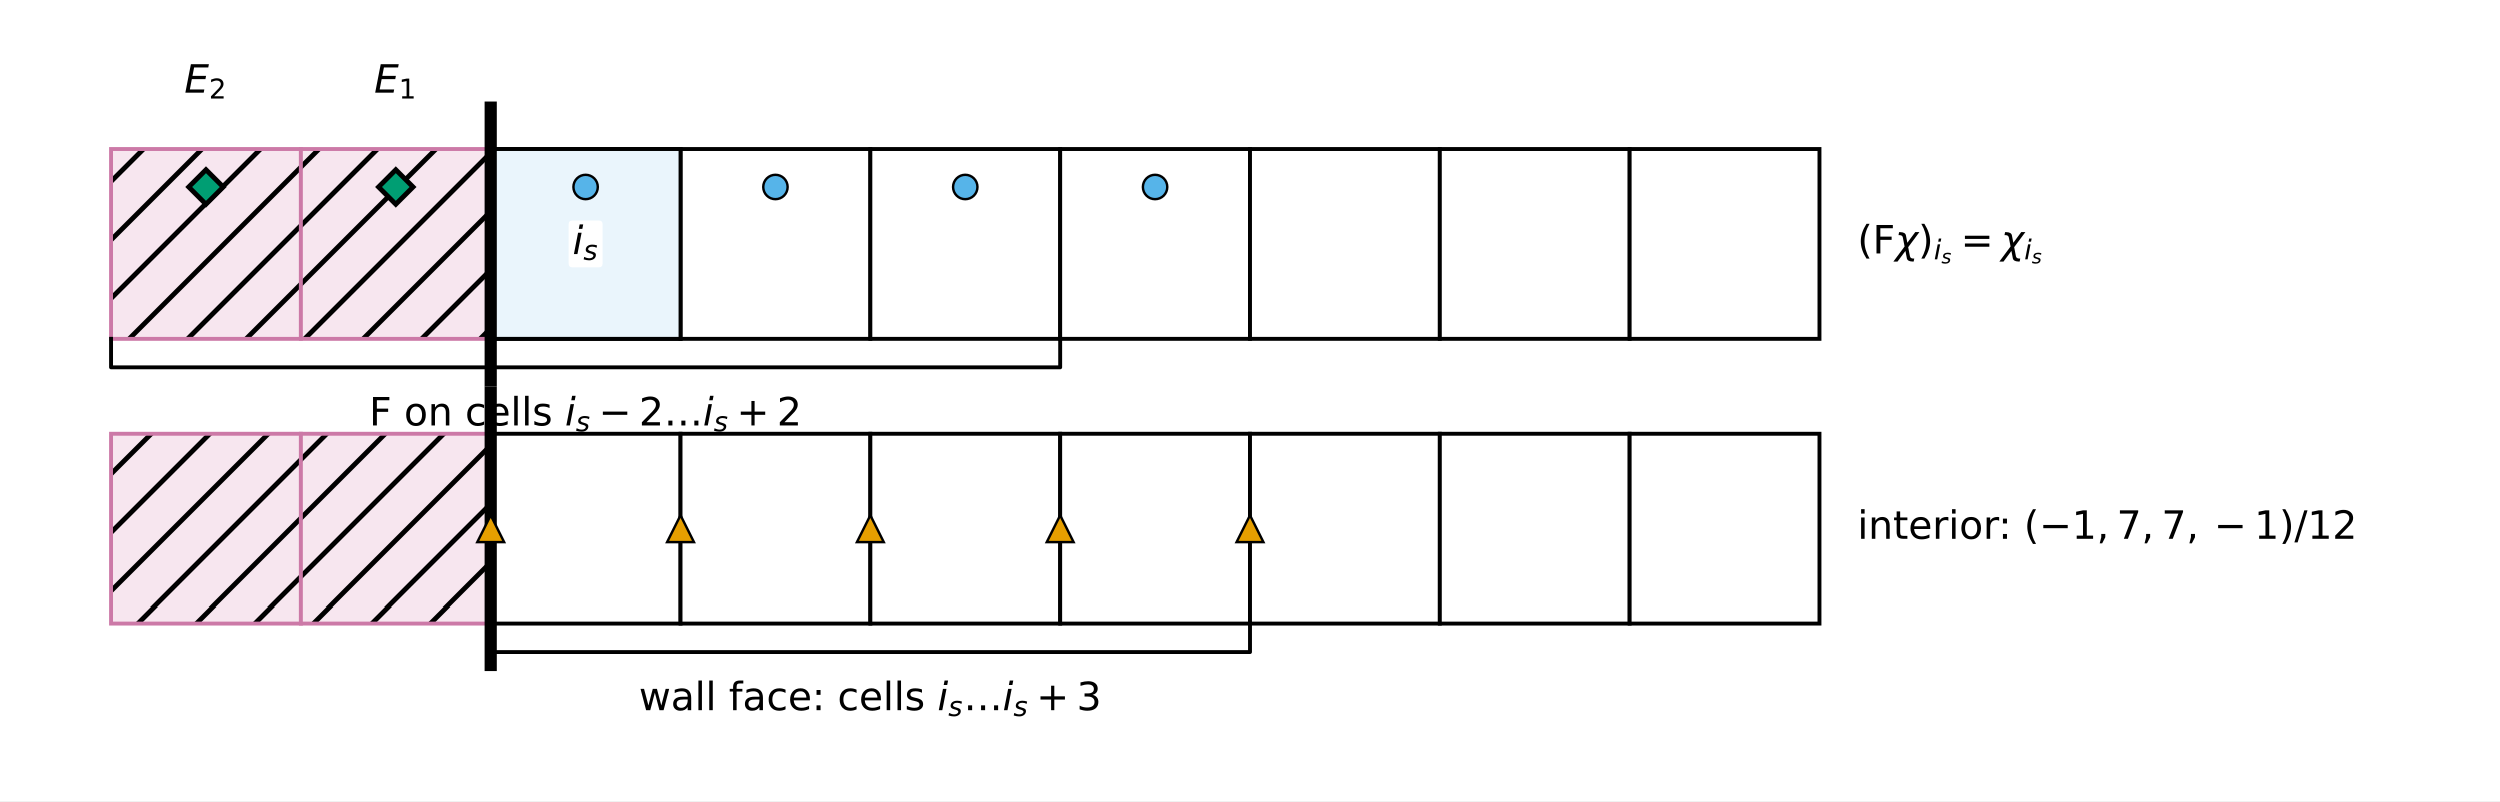
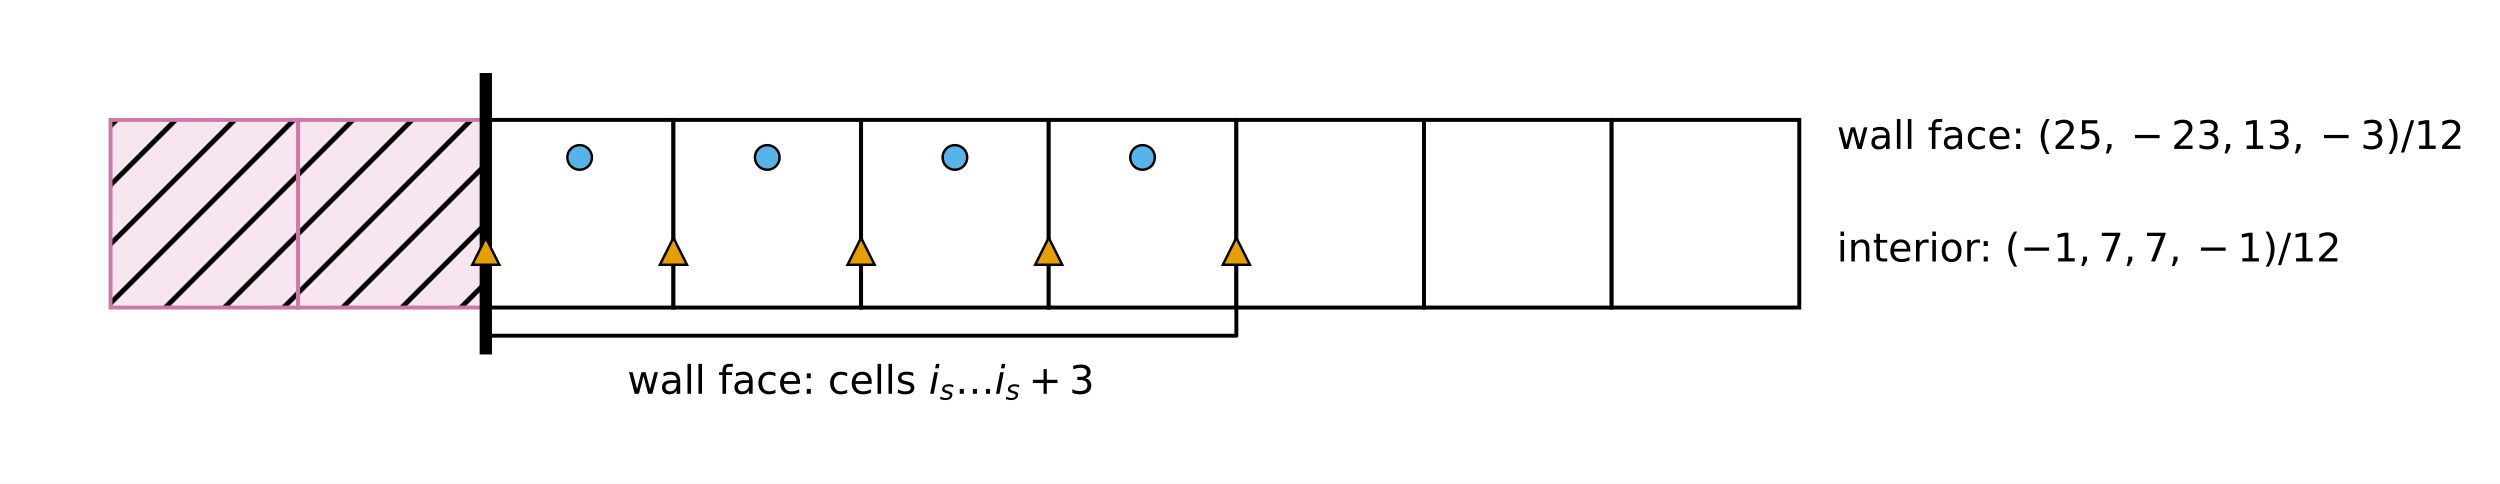
- <svg xmlns="http://www.w3.org/2000/svg" xmlns:xlink="http://www.w3.org/1999/xlink" width="512.4pt" height="164.189pt" viewBox="0 0 512.4 164.189" version="1.1">
+ <svg xmlns="http://www.w3.org/2000/svg" xmlns:xlink="http://www.w3.org/1999/xlink" width="507.549pt" height="98.208pt" viewBox="0 0 507.549 98.208" version="1.1">
  <defs>
    <style type="text/css">*{stroke-linejoin: round; stroke-linecap: butt}</style>
  </defs>
  <g id="figure_1">
    <g id="patch_1">
-       <path d="M 0 164.189  L 512.4 164.189  L 512.4 0  L 0 0  z " style="fill: #ffffff" />
+       <path d="M 0 98.208  L 507.549 98.208  L 507.549 0  L 0 0  z " style="fill: #ffffff" />
    </g>
    <g id="axes_1">
      <g id="patch_2">
-         <path d="M 22.762 69.45  L 61.669 69.45  L 61.669 30.544  L 22.762 30.544  z " clip-path="url(#pa1435f5d49)" style="fill: url(#he0c74faaf6); stroke: #cc79a7; stroke-width: 0.8; stroke-linejoin: miter" />
+         <path d="M 22.438 62.437  L 60.533 62.437  L 60.533 24.343  L 22.438 24.343  z " clip-path="url(#p397abd44d1)" style="fill: url(#he0c74faaf6); stroke: #cc79a7; stroke-width: 0.8; stroke-linejoin: miter" />
      </g>
      <g id="patch_3">
-         <path d="M 61.669 69.45  L 100.575 69.45  L 100.575 30.544  L 61.669 30.544  z " clip-path="url(#pa1435f5d49)" style="fill: url(#he0c74faaf6); stroke: #cc79a7; stroke-width: 0.8; stroke-linejoin: miter" />
+         <path d="M 60.533 62.437  L 98.627 62.437  L 98.627 24.343  L 60.533 24.343  z " clip-path="url(#p397abd44d1)" style="fill: url(#he0c74faaf6); stroke: #cc79a7; stroke-width: 0.8; stroke-linejoin: miter" />
      </g>
      <g id="patch_4">
-         <path d="M 100.575 69.45  L 139.481 69.45  L 139.481 30.544  L 100.575 30.544  z " clip-path="url(#pa1435f5d49)" style="fill: #ffffff; stroke: #000000; stroke-width: 0.8; stroke-linejoin: miter" />
+         <path d="M 98.627 62.437  L 136.722 62.437  L 136.722 24.343  L 98.627 24.343  z " clip-path="url(#p397abd44d1)" style="fill: #ffffff; stroke: #000000; stroke-width: 0.8; stroke-linejoin: miter" />
      </g>
      <g id="patch_5">
-         <path d="M 139.481 69.45  L 178.387 69.45  L 178.387 30.544  L 139.481 30.544  z " clip-path="url(#pa1435f5d49)" style="fill: #ffffff; stroke: #000000; stroke-width: 0.8; stroke-linejoin: miter" />
+         <path d="M 136.722 62.437  L 174.817 62.437  L 174.817 24.343  L 136.722 24.343  z " clip-path="url(#p397abd44d1)" style="fill: #ffffff; stroke: #000000; stroke-width: 0.8; stroke-linejoin: miter" />
      </g>
      <g id="patch_6">
-         <path d="M 178.387 69.45  L 217.294 69.45  L 217.294 30.544  L 178.387 30.544  z " clip-path="url(#pa1435f5d49)" style="fill: #ffffff; stroke: #000000; stroke-width: 0.8; stroke-linejoin: miter" />
+         <path d="M 174.817 62.437  L 212.911 62.437  L 212.911 24.343  L 174.817 24.343  z " clip-path="url(#p397abd44d1)" style="fill: #ffffff; stroke: #000000; stroke-width: 0.8; stroke-linejoin: miter" />
      </g>
      <g id="patch_7">
-         <path d="M 217.294 69.45  L 256.2 69.45  L 256.2 30.544  L 217.294 30.544  z " clip-path="url(#pa1435f5d49)" style="fill: #ffffff; stroke: #000000; stroke-width: 0.8; stroke-linejoin: miter" />
+         <path d="M 212.911 62.437  L 251.006 62.437  L 251.006 24.343  L 212.911 24.343  z " clip-path="url(#p397abd44d1)" style="fill: #ffffff; stroke: #000000; stroke-width: 0.8; stroke-linejoin: miter" />
      </g>
      <g id="patch_8">
-         <path d="M 256.2 69.45  L 295.106 69.45  L 295.106 30.544  L 256.2 30.544  z " clip-path="url(#pa1435f5d49)" style="fill: #ffffff; stroke: #000000; stroke-width: 0.8; stroke-linejoin: miter" />
+         <path d="M 251.006 62.437  L 289.101 62.437  L 289.101 24.343  L 251.006 24.343  z " clip-path="url(#p397abd44d1)" style="fill: #ffffff; stroke: #000000; stroke-width: 0.8; stroke-linejoin: miter" />
      </g>
      <g id="patch_9">
-         <path d="M 295.106 69.45  L 334.012 69.45  L 334.012 30.544  L 295.106 30.544  z " clip-path="url(#pa1435f5d49)" style="fill: #ffffff; stroke: #000000; stroke-width: 0.8; stroke-linejoin: miter" />
+         <path d="M 289.101 62.437  L 327.195 62.437  L 327.195 24.343  L 289.101 24.343  z " clip-path="url(#p397abd44d1)" style="fill: #ffffff; stroke: #000000; stroke-width: 0.8; stroke-linejoin: miter" />
      </g>
      <g id="patch_10">
-         <path d="M 334.012 69.45  L 372.918 69.45  L 372.918 30.544  L 334.012 30.544  z " clip-path="url(#pa1435f5d49)" style="fill: #ffffff; stroke: #000000; stroke-width: 0.8; stroke-linejoin: miter" />
-       </g>
-       <g id="patch_11">
-         <path d="M 100.575 69.45  L 139.481 69.45  L 139.481 30.544  L 100.575 30.544  z " clip-path="url(#pa1435f5d49)" style="fill: #eaf5fc; stroke: #000000; stroke-width: 0.8; stroke-linejoin: miter" />
-       </g>
-       <g id="patch_12">
-         <path d="M 22.762 127.809  L 61.669 127.809  L 61.669 88.903  L 22.762 88.903  z " clip-path="url(#pa1435f5d49)" style="fill: url(#he0c74faaf6); stroke: #cc79a7; stroke-width: 0.8; stroke-linejoin: miter" />
-       </g>
-       <g id="patch_13">
-         <path d="M 61.669 127.809  L 100.575 127.809  L 100.575 88.903  L 61.669 88.903  z " clip-path="url(#pa1435f5d49)" style="fill: url(#he0c74faaf6); stroke: #cc79a7; stroke-width: 0.8; stroke-linejoin: miter" />
-       </g>
-       <g id="patch_14">
-         <path d="M 100.575 127.809  L 139.481 127.809  L 139.481 88.903  L 100.575 88.903  z " clip-path="url(#pa1435f5d49)" style="fill: #ffffff; stroke: #000000; stroke-width: 0.8; stroke-linejoin: miter" />
-       </g>
-       <g id="patch_15">
-         <path d="M 139.481 127.809  L 178.387 127.809  L 178.387 88.903  L 139.481 88.903  z " clip-path="url(#pa1435f5d49)" style="fill: #ffffff; stroke: #000000; stroke-width: 0.8; stroke-linejoin: miter" />
-       </g>
-       <g id="patch_16">
-         <path d="M 178.387 127.809  L 217.294 127.809  L 217.294 88.903  L 178.387 88.903  z " clip-path="url(#pa1435f5d49)" style="fill: #ffffff; stroke: #000000; stroke-width: 0.8; stroke-linejoin: miter" />
-       </g>
-       <g id="patch_17">
-         <path d="M 217.294 127.809  L 256.2 127.809  L 256.2 88.903  L 217.294 88.903  z " clip-path="url(#pa1435f5d49)" style="fill: #ffffff; stroke: #000000; stroke-width: 0.8; stroke-linejoin: miter" />
-       </g>
-       <g id="patch_18">
-         <path d="M 256.2 127.809  L 295.106 127.809  L 295.106 88.903  L 256.2 88.903  z " clip-path="url(#pa1435f5d49)" style="fill: #ffffff; stroke: #000000; stroke-width: 0.8; stroke-linejoin: miter" />
-       </g>
-       <g id="patch_19">
-         <path d="M 295.106 127.809  L 334.012 127.809  L 334.012 88.903  L 295.106 88.903  z " clip-path="url(#pa1435f5d49)" style="fill: #ffffff; stroke: #000000; stroke-width: 0.8; stroke-linejoin: miter" />
-       </g>
-       <g id="patch_20">
-         <path d="M 334.012 127.809  L 372.918 127.809  L 372.918 88.903  L 334.012 88.903  z " clip-path="url(#pa1435f5d49)" style="fill: #ffffff; stroke: #000000; stroke-width: 0.8; stroke-linejoin: miter" />
+         <path d="M 327.195 62.437  L 365.29 62.437  L 365.29 24.343  L 327.195 24.343  z " clip-path="url(#p397abd44d1)" style="fill: #ffffff; stroke: #000000; stroke-width: 0.8; stroke-linejoin: miter" />
      </g>
      <g id="line2d_1">
-         <path d="M 22.762 69.45  L 22.762 75.286  L 217.294 75.286  L 217.294 69.45  " clip-path="url(#pa1435f5d49)" style="fill: none; stroke: #000000; stroke-width: 0.8; stroke-linecap: square" />
+         <path d="M 98.627 62.437  L 98.627 68.151  L 251.006 68.151  L 251.006 62.437  " clip-path="url(#p397abd44d1)" style="fill: none; stroke: #000000; stroke-width: 0.8; stroke-linecap: square" />
      </g>
      <g id="line2d_2">
-         <path d="M 100.575 127.809  L 100.575 133.645  L 256.2 133.645  L 256.2 127.809  " clip-path="url(#pa1435f5d49)" style="fill: none; stroke: #000000; stroke-width: 0.8; stroke-linecap: square" />
-       </g>
-       <g id="line2d_3">
-         <path d="M 100.575 79.176  L 100.575 20.817  " clip-path="url(#pa1435f5d49)" style="fill: none; stroke: #000000; stroke-width: 2.5" />
+         <path d="M 98.627 71.961  L 98.627 14.819  " clip-path="url(#p397abd44d1)" style="fill: none; stroke: #000000; stroke-width: 2.5" />
      </g>
      <g id="text_1">
-         <g id="patch_21">
-           <path d="M 117.348 54.798  L 122.708 54.798  Q 123.508 54.798 123.508 53.998  L 123.508 45.996  Q 123.508 45.196 122.708 45.196  L 117.348 45.196  Q 116.548 45.196 116.548 45.996  L 116.548 53.998  Q 116.548 54.798 117.348 54.798  z " style="fill: #ffffff" />
-         </g>
-         <g transform="translate(117.348 52.0759) scale(0.08 -0.08)">
-           <defs>
-             <path id="DejaVuSans-Oblique-4c" d="M 1172 4863  L 1747 4863  L 1606 4134  L 1031 4134  L 1172 4863  z M 909 3500  L 1484 3500  L 800 0  L 225 0  L 909 3500  z " transform="scale(0.015625)" />
-             <path id="DejaVuSans-Oblique-56" d="M 3200 3397  L 3091 2853  Q 2863 2978 2609 3040  Q 2356 3103 2088 3103  Q 1634 3103 1373 2948  Q 1113 2794 1113 2528  Q 1113 2219 1719 2053  Q 1766 2041 1788 2034  L 1972 1978  Q 2547 1819 2739 1644  Q 2931 1469 2931 1166  Q 2931 609 2489 259  Q 2047 -91 1331 -91  Q 1053 -91 747 -37  Q 441 16 72 128  L 184 722  Q 500 559 806 475  Q 1113 391 1394 391  Q 1816 391 2080 572  Q 2344 753 2344 1031  Q 2344 1331 1650 1516  L 1591 1531  L 1394 1581  Q 956 1697 753 1886  Q 550 2075 550 2369  Q 550 2928 970 3256  Q 1391 3584 2113 3584  Q 2397 3584 2667 3537  Q 2938 3491 3200 3397  z " transform="scale(0.015625)" />
-           </defs>
-           <use xlink:href="#DejaVuSans-Oblique-4c" transform="translate(0 0.015625)" />
-           <use xlink:href="#DejaVuSans-Oblique-56" transform="translate(27.7832 -14.98433) scale(0.7)" />
-         </g>
-       </g>
-       <g id="text_2">
-         <g transform="translate(76.6818 19.00468) scale(0.08 -0.08)">
-           <defs>
-             <path id="DejaVuSans-Oblique-28" d="M 1081 4666  L 4031 4666  L 3928 4134  L 1606 4134  L 1338 2753  L 3566 2753  L 3463 2222  L 1234 2222  L 909 531  L 3284 531  L 3181 0  L 172 0  L 1081 4666  z " transform="scale(0.015625)" />
-             <path id="DejaVuSans-14" d="M 794 531  L 1825 531  L 1825 4091  L 703 3866  L 703 4441  L 1819 4666  L 2450 4666  L 2450 531  L 3481 531  L 3481 0  L 794 0  L 794 531  z " transform="scale(0.015625)" />
-           </defs>
-           <use xlink:href="#DejaVuSans-Oblique-28" transform="translate(0 0.09375)" />
-           <use xlink:href="#DejaVuSans-14" transform="translate(63.18359 -14.9062) scale(0.7)" />
-         </g>
-       </g>
-       <g id="text_3">
-         <g transform="translate(37.77559 19.00468) scale(0.08 -0.08)">
-           <defs>
-             <path id="DejaVuSans-15" d="M 1228 531  L 3431 531  L 3431 0  L 469 0  L 469 531  Q 828 903 1448 1529  Q 2069 2156 2228 2338  Q 2531 2678 2651 2914  Q 2772 3150 2772 3378  Q 2772 3750 2511 3984  Q 2250 4219 1831 4219  Q 1534 4219 1204 4116  Q 875 4013 500 3803  L 500 4441  Q 881 4594 1212 4672  Q 1544 4750 1819 4750  Q 2544 4750 2975 4387  Q 3406 4025 3406 3419  Q 3406 3131 3298 2873  Q 3191 2616 2906 2266  Q 2828 2175 2409 1742  Q 1991 1309 1228 531  z " transform="scale(0.015625)" />
-           </defs>
-           <use xlink:href="#DejaVuSans-Oblique-28" transform="translate(0 0.09375)" />
-           <use xlink:href="#DejaVuSans-15" transform="translate(63.18359 -14.9062) scale(0.7)" />
-         </g>
-       </g>
-       <g id="text_4">
-         <g transform="translate(75.66802 87.2018) scale(0.08 -0.08)">
-           <defs>
-             <path id="DejaVuSans-29" d="M 628 4666  L 3309 4666  L 3309 4134  L 1259 4134  L 1259 2759  L 3109 2759  L 3109 2228  L 1259 2228  L 1259 0  L 628 0  L 628 4666  z " transform="scale(0.015625)" />
-             <path id="DejaVuSans-3" transform="scale(0.015625)" />
-             <path id="DejaVuSans-52" d="M 1959 3097  Q 1497 3097 1228 2736  Q 959 2375 959 1747  Q 959 1119 1226 758  Q 1494 397 1959 397  Q 2419 397 2687 759  Q 2956 1122 2956 1747  Q 2956 2369 2687 2733  Q 2419 3097 1959 3097  z M 1959 3584  Q 2709 3584 3137 3096  Q 3566 2609 3566 1747  Q 3566 888 3137 398  Q 2709 -91 1959 -91  Q 1206 -91 779 398  Q 353 888 353 1747  Q 353 2609 779 3096  Q 1206 3584 1959 3584  z " transform="scale(0.015625)" />
-             <path id="DejaVuSans-51" d="M 3513 2113  L 3513 0  L 2938 0  L 2938 2094  Q 2938 2591 2744 2837  Q 2550 3084 2163 3084  Q 1697 3084 1428 2787  Q 1159 2491 1159 1978  L 1159 0  L 581 0  L 581 3500  L 1159 3500  L 1159 2956  Q 1366 3272 1645 3428  Q 1925 3584 2291 3584  Q 2894 3584 3203 3211  Q 3513 2838 3513 2113  z " transform="scale(0.015625)" />
-             <path id="DejaVuSans-46" d="M 3122 3366  L 3122 2828  Q 2878 2963 2633 3030  Q 2388 3097 2138 3097  Q 1578 3097 1268 2742  Q 959 2388 959 1747  Q 959 1106 1268 751  Q 1578 397 2138 397  Q 2388 397 2633 464  Q 2878 531 3122 666  L 3122 134  Q 2881 22 2623 -34  Q 2366 -91 2075 -91  Q 1284 -91 818 406  Q 353 903 353 1747  Q 353 2603 823 3093  Q 1294 3584 2113 3584  Q 2378 3584 2631 3529  Q 2884 3475 3122 3366  z " transform="scale(0.015625)" />
-             <path id="DejaVuSans-48" d="M 3597 1894  L 3597 1613  L 953 1613  Q 991 1019 1311 708  Q 1631 397 2203 397  Q 2534 397 2845 478  Q 3156 559 3463 722  L 3463 178  Q 3153 47 2828 -22  Q 2503 -91 2169 -91  Q 1331 -91 842 396  Q 353 884 353 1716  Q 353 2575 817 3079  Q 1281 3584 2069 3584  Q 2775 3584 3186 3129  Q 3597 2675 3597 1894  z M 3022 2063  Q 3016 2534 2758 2815  Q 2500 3097 2075 3097  Q 1594 3097 1305 2825  Q 1016 2553 972 2059  L 3022 2063  z " transform="scale(0.015625)" />
-             <path id="DejaVuSans-4f" d="M 603 4863  L 1178 4863  L 1178 0  L 603 0  L 603 4863  z " transform="scale(0.015625)" />
-             <path id="DejaVuSans-56" d="M 2834 3397  L 2834 2853  Q 2591 2978 2328 3040  Q 2066 3103 1784 3103  Q 1356 3103 1142 2972  Q 928 2841 928 2578  Q 928 2378 1081 2264  Q 1234 2150 1697 2047  L 1894 2003  Q 2506 1872 2764 1633  Q 3022 1394 3022 966  Q 3022 478 2636 193  Q 2250 -91 1575 -91  Q 1294 -91 989 -36  Q 684 19 347 128  L 347 722  Q 666 556 975 473  Q 1284 391 1588 391  Q 1994 391 2212 530  Q 2431 669 2431 922  Q 2431 1156 2273 1281  Q 2116 1406 1581 1522  L 1381 1569  Q 847 1681 609 1914  Q 372 2147 372 2553  Q 372 3047 722 3315  Q 1072 3584 1716 3584  Q 2034 3584 2315 3537  Q 2597 3491 2834 3397  z " transform="scale(0.015625)" />
-             <path id="DejaVuSans-c9c" d="M 678 2272  L 4684 2272  L 4684 1741  L 678 1741  L 678 2272  z " transform="scale(0.015625)" />
-             <path id="DejaVuSans-b08" d="M 2869 794  L 3531 794  L 3531 0  L 2869 0  L 2869 794  z M 4997 794  L 5663 794  L 5663 0  L 4997 0  L 4997 794  z M 738 794  L 1403 794  L 1403 0  L 738 0  L 738 794  z " transform="scale(0.015625)" />
-             <path id="DejaVuSans-e" d="M 2944 4013  L 2944 2272  L 4684 2272  L 4684 1741  L 2944 1741  L 2944 0  L 2419 0  L 2419 1741  L 678 1741  L 678 2272  L 2419 2272  L 2419 4013  L 2944 4013  z " transform="scale(0.015625)" />
-           </defs>
-           <use xlink:href="#DejaVuSans-29" transform="translate(0 0.015625)" />
-           <use xlink:href="#DejaVuSans-3" transform="translate(57.51953 0.015625)" />
-           <use xlink:href="#DejaVuSans-52" transform="translate(89.30664 0.015625)" />
-           <use xlink:href="#DejaVuSans-51" transform="translate(150.4883 0.015625)" />
-           <use xlink:href="#DejaVuSans-3" transform="translate(213.8672 0.015625)" />
-           <use xlink:href="#DejaVuSans-46" transform="translate(245.6543 0.015625)" />
-           <use xlink:href="#DejaVuSans-48" transform="translate(300.6348 0.015625)" />
-           <use xlink:href="#DejaVuSans-4f" transform="translate(362.1582 0.015625)" />
-           <use xlink:href="#DejaVuSans-4f" transform="translate(389.9414 0.015625)" />
-           <use xlink:href="#DejaVuSans-56" transform="translate(417.7246 0.015625)" />
-           <use xlink:href="#DejaVuSans-3" transform="translate(469.8242 0.015625)" />
-           <use xlink:href="#DejaVuSans-Oblique-4c" transform="translate(501.6113 0.015625)" />
-           <use xlink:href="#DejaVuSans-Oblique-56" transform="translate(529.3945 -14.98433) scale(0.7)" />
-           <use xlink:href="#DejaVuSans-c9c" transform="translate(588.0811 0.015625)" />
-           <use xlink:href="#DejaVuSans-15" transform="translate(691.3525 0.015625)" />
-           <use xlink:href="#DejaVuSans-b08" transform="translate(754.9756 0.015625)" />
-           <use xlink:href="#DejaVuSans-Oblique-4c" transform="translate(854.9756 0.015625)" />
-           <use xlink:href="#DejaVuSans-Oblique-56" transform="translate(882.7588 -14.98433) scale(0.7)" />
-           <use xlink:href="#DejaVuSans-e" transform="translate(941.4453 0.015625)" />
-           <use xlink:href="#DejaVuSans-15" transform="translate(1044.717 0.015625)" />
-         </g>
-       </g>
-       <g id="line2d_4">
-         <path d="M 100.575 137.536  L 100.575 79.176  " clip-path="url(#pa1435f5d49)" style="fill: none; stroke: #000000; stroke-width: 2.5" />
-       </g>
-       <g id="text_5">
-         <g transform="translate(130.9473 145.5611) scale(0.08 -0.08)">
+         <g transform="translate(127.3766 79.94569) scale(0.08 -0.08)">
          <defs>
            <path id="DejaVuSans-5a" d="M 269 3500  L 844 3500  L 1563 769  L 2278 3500  L 2956 3500  L 3675 769  L 4391 3500  L 4966 3500  L 4050 0  L 3372 0  L 2619 2869  L 1863 0  L 1184 0  L 269 3500  z " transform="scale(0.015625)" />
            <path id="DejaVuSans-44" d="M 2194 1759  Q 1497 1759 1228 1600  Q 959 1441 959 1056  Q 959 750 1161 570  Q 1363 391 1709 391  Q 2188 391 2477 730  Q 2766 1069 2766 1631  L 2766 1759  L 2194 1759  z M 3341 1997  L 3341 0  L 2766 0  L 2766 531  Q 2569 213 2275 61  Q 1981 -91 1556 -91  Q 1019 -91 701 211  Q 384 513 384 1019  Q 384 1609 779 1909  Q 1175 2209 1959 2209  L 2766 2209  L 2766 2266  Q 2766 2663 2505 2880  Q 2244 3097 1772 3097  Q 1472 3097 1187 3025  Q 903 2953 641 2809  L 641 3341  Q 956 3463 1253 3523  Q 1550 3584 1831 3584  Q 2591 3584 2966 3190  Q 3341 2797 3341 1997  z " transform="scale(0.015625)" />
+             <path id="DejaVuSans-4f" d="M 603 4863  L 1178 4863  L 1178 0  L 603 0  L 603 4863  z " transform="scale(0.015625)" />
+             <path id="DejaVuSans-3" transform="scale(0.015625)" />
            <path id="DejaVuSans-49" d="M 2375 4863  L 2375 4384  L 1825 4384  Q 1516 4384 1395 4259  Q 1275 4134 1275 3809  L 1275 3500  L 2222 3500  L 2222 3053  L 1275 3053  L 1275 0  L 697 0  L 697 3053  L 147 3053  L 147 3500  L 697 3500  L 697 3744  Q 697 4328 969 4595  Q 1241 4863 1831 4863  L 2375 4863  z " transform="scale(0.015625)" />
+             <path id="DejaVuSans-46" d="M 3122 3366  L 3122 2828  Q 2878 2963 2633 3030  Q 2388 3097 2138 3097  Q 1578 3097 1268 2742  Q 959 2388 959 1747  Q 959 1106 1268 751  Q 1578 397 2138 397  Q 2388 397 2633 464  Q 2878 531 3122 666  L 3122 134  Q 2881 22 2623 -34  Q 2366 -91 2075 -91  Q 1284 -91 818 406  Q 353 903 353 1747  Q 353 2603 823 3093  Q 1294 3584 2113 3584  Q 2378 3584 2631 3529  Q 2884 3475 3122 3366  z " transform="scale(0.015625)" />
+             <path id="DejaVuSans-48" d="M 3597 1894  L 3597 1613  L 953 1613  Q 991 1019 1311 708  Q 1631 397 2203 397  Q 2534 397 2845 478  Q 3156 559 3463 722  L 3463 178  Q 3153 47 2828 -22  Q 2503 -91 2169 -91  Q 1331 -91 842 396  Q 353 884 353 1716  Q 353 2575 817 3079  Q 1281 3584 2069 3584  Q 2775 3584 3186 3129  Q 3597 2675 3597 1894  z M 3022 2063  Q 3016 2534 2758 2815  Q 2500 3097 2075 3097  Q 1594 3097 1305 2825  Q 1016 2553 972 2059  L 3022 2063  z " transform="scale(0.015625)" />
            <path id="DejaVuSans-1d" d="M 750 794  L 1409 794  L 1409 0  L 750 0  L 750 794  z M 750 3309  L 1409 3309  L 1409 2516  L 750 2516  L 750 3309  z " transform="scale(0.015625)" />
+             <path id="DejaVuSans-56" d="M 2834 3397  L 2834 2853  Q 2591 2978 2328 3040  Q 2066 3103 1784 3103  Q 1356 3103 1142 2972  Q 928 2841 928 2578  Q 928 2378 1081 2264  Q 1234 2150 1697 2047  L 1894 2003  Q 2506 1872 2764 1633  Q 3022 1394 3022 966  Q 3022 478 2636 193  Q 2250 -91 1575 -91  Q 1294 -91 989 -36  Q 684 19 347 128  L 347 722  Q 666 556 975 473  Q 1284 391 1588 391  Q 1994 391 2212 530  Q 2431 669 2431 922  Q 2431 1156 2273 1281  Q 2116 1406 1581 1522  L 1381 1569  Q 847 1681 609 1914  Q 372 2147 372 2553  Q 372 3047 722 3315  Q 1072 3584 1716 3584  Q 2034 3584 2315 3537  Q 2597 3491 2834 3397  z " transform="scale(0.015625)" />
+             <path id="DejaVuSans-Oblique-4c" d="M 1172 4863  L 1747 4863  L 1606 4134  L 1031 4134  L 1172 4863  z M 909 3500  L 1484 3500  L 800 0  L 225 0  L 909 3500  z " transform="scale(0.015625)" />
+             <path id="DejaVuSans-Oblique-56" d="M 3200 3397  L 3091 2853  Q 2863 2978 2609 3040  Q 2356 3103 2088 3103  Q 1634 3103 1373 2948  Q 1113 2794 1113 2528  Q 1113 2219 1719 2053  Q 1766 2041 1788 2034  L 1972 1978  Q 2547 1819 2739 1644  Q 2931 1469 2931 1166  Q 2931 609 2489 259  Q 2047 -91 1331 -91  Q 1053 -91 747 -37  Q 441 16 72 128  L 184 722  Q 500 559 806 475  Q 1113 391 1394 391  Q 1816 391 2080 572  Q 2344 753 2344 1031  Q 2344 1331 1650 1516  L 1591 1531  L 1394 1581  Q 956 1697 753 1886  Q 550 2075 550 2369  Q 550 2928 970 3256  Q 1391 3584 2113 3584  Q 2397 3584 2667 3537  Q 2938 3491 3200 3397  z " transform="scale(0.015625)" />
+             <path id="DejaVuSans-b08" d="M 2869 794  L 3531 794  L 3531 0  L 2869 0  L 2869 794  z M 4997 794  L 5663 794  L 5663 0  L 4997 0  L 4997 794  z M 738 794  L 1403 794  L 1403 0  L 738 0  L 738 794  z " transform="scale(0.015625)" />
+             <path id="DejaVuSans-e" d="M 2944 4013  L 2944 2272  L 4684 2272  L 4684 1741  L 2944 1741  L 2944 0  L 2419 0  L 2419 1741  L 678 1741  L 678 2272  L 2419 2272  L 2419 4013  L 2944 4013  z " transform="scale(0.015625)" />
            <path id="DejaVuSans-16" d="M 2597 2516  Q 3050 2419 3304 2112  Q 3559 1806 3559 1356  Q 3559 666 3084 287  Q 2609 -91 1734 -91  Q 1441 -91 1130 -33  Q 819 25 488 141  L 488 750  Q 750 597 1062 519  Q 1375 441 1716 441  Q 2309 441 2620 675  Q 2931 909 2931 1356  Q 2931 1769 2642 2001  Q 2353 2234 1838 2234  L 1294 2234  L 1294 2753  L 1863 2753  Q 2328 2753 2575 2939  Q 2822 3125 2822 3475  Q 2822 3834 2567 4026  Q 2313 4219 1838 4219  Q 1578 4219 1281 4162  Q 984 4106 628 3988  L 628 4550  Q 988 4650 1302 4700  Q 1616 4750 1894 4750  Q 2613 4750 3031 4423  Q 3450 4097 3450 3541  Q 3450 3153 3228 2886  Q 3006 2619 2597 2516  z " transform="scale(0.015625)" />
          </defs>
          <use xlink:href="#DejaVuSans-5a" transform="translate(0 0.015625)" />
          <use xlink:href="#DejaVuSans-44" transform="translate(81.78711 0.015625)" />
          <use xlink:href="#DejaVuSans-4f" transform="translate(143.0664 0.015625)" />
          <use xlink:href="#DejaVuSans-4f" transform="translate(170.8496 0.015625)" />
          <use xlink:href="#DejaVuSans-3" transform="translate(198.6328 0.015625)" />
          <use xlink:href="#DejaVuSans-49" transform="translate(230.4199 0.015625)" />
          <use xlink:href="#DejaVuSans-44" transform="translate(265.625 0.015625)" />
          <use xlink:href="#DejaVuSans-46" transform="translate(326.9043 0.015625)" />
          <use xlink:href="#DejaVuSans-48" transform="translate(381.8848 0.015625)" />
          <use xlink:href="#DejaVuSans-1d" transform="translate(443.4082 0.015625)" />
          <use xlink:href="#DejaVuSans-3" transform="translate(477.0996 0.015625)" />
          <use xlink:href="#DejaVuSans-46" transform="translate(508.8867 0.015625)" />
          <use xlink:href="#DejaVuSans-48" transform="translate(563.8672 0.015625)" />
          <use xlink:href="#DejaVuSans-4f" transform="translate(625.3906 0.015625)" />
          <use xlink:href="#DejaVuSans-4f" transform="translate(653.1738 0.015625)" />
          <use xlink:href="#DejaVuSans-56" transform="translate(680.957 0.015625)" />
          <use xlink:href="#DejaVuSans-3" transform="translate(733.0566 0.015625)" />
          <use xlink:href="#DejaVuSans-Oblique-4c" transform="translate(764.8438 0.015625)" />
          <use xlink:href="#DejaVuSans-Oblique-56" transform="translate(792.627 -14.98433) scale(0.7)" />
          <use xlink:href="#DejaVuSans-b08" transform="translate(831.8311 0.015625)" />
          <use xlink:href="#DejaVuSans-Oblique-4c" transform="translate(931.8311 0.015625)" />
          <use xlink:href="#DejaVuSans-Oblique-56" transform="translate(959.6143 -14.98433) scale(0.7)" />
          <use xlink:href="#DejaVuSans-e" transform="translate(1018.301 0.015625)" />
          <use xlink:href="#DejaVuSans-16" transform="translate(1121.572 0.015625)" />
        </g>
      </g>
-       <g id="text_6">
-         <g transform="translate(380.6996 110.4352) scale(0.08 -0.08)">
+       <g id="text_2">
+         <g transform="translate(372.9089 53.08794) scale(0.08 -0.08)">
          <defs>
            <path id="DejaVuSans-4c" d="M 603 3500  L 1178 3500  L 1178 0  L 603 0  L 603 3500  z M 603 4863  L 1178 4863  L 1178 4134  L 603 4134  L 603 4863  z " transform="scale(0.015625)" />
+             <path id="DejaVuSans-51" d="M 3513 2113  L 3513 0  L 2938 0  L 2938 2094  Q 2938 2591 2744 2837  Q 2550 3084 2163 3084  Q 1697 3084 1428 2787  Q 1159 2491 1159 1978  L 1159 0  L 581 0  L 581 3500  L 1159 3500  L 1159 2956  Q 1366 3272 1645 3428  Q 1925 3584 2291 3584  Q 2894 3584 3203 3211  Q 3513 2838 3513 2113  z " transform="scale(0.015625)" />
            <path id="DejaVuSans-57" d="M 1172 4494  L 1172 3500  L 2356 3500  L 2356 3053  L 1172 3053  L 1172 1153  Q 1172 725 1289 603  Q 1406 481 1766 481  L 2356 481  L 2356 0  L 1766 0  Q 1100 0 847 248  Q 594 497 594 1153  L 594 3053  L 172 3053  L 172 3500  L 594 3500  L 594 4494  L 1172 4494  z " transform="scale(0.015625)" />
            <path id="DejaVuSans-55" d="M 2631 2963  Q 2534 3019 2420 3045  Q 2306 3072 2169 3072  Q 1681 3072 1420 2755  Q 1159 2438 1159 1844  L 1159 0  L 581 0  L 581 3500  L 1159 3500  L 1159 2956  Q 1341 3275 1631 3429  Q 1922 3584 2338 3584  Q 2397 3584 2469 3576  Q 2541 3569 2628 3553  L 2631 2963  z " transform="scale(0.015625)" />
+             <path id="DejaVuSans-52" d="M 1959 3097  Q 1497 3097 1228 2736  Q 959 2375 959 1747  Q 959 1119 1226 758  Q 1494 397 1959 397  Q 2419 397 2687 759  Q 2956 1122 2956 1747  Q 2956 2369 2687 2733  Q 2419 3097 1959 3097  z M 1959 3584  Q 2709 3584 3137 3096  Q 3566 2609 3566 1747  Q 3566 888 3137 398  Q 2709 -91 1959 -91  Q 1206 -91 779 398  Q 353 888 353 1747  Q 353 2609 779 3096  Q 1206 3584 1959 3584  z " transform="scale(0.015625)" />
            <path id="DejaVuSans-b" d="M 1984 4856  Q 1566 4138 1362 3434  Q 1159 2731 1159 2009  Q 1159 1288 1364 580  Q 1569 -128 1984 -844  L 1484 -844  Q 1016 -109 783 600  Q 550 1309 550 2009  Q 550 2706 781 3412  Q 1013 4119 1484 4856  L 1984 4856  z " transform="scale(0.015625)" />
+             <path id="DejaVuSans-c9c" d="M 678 2272  L 4684 2272  L 4684 1741  L 678 1741  L 678 2272  z " transform="scale(0.015625)" />
+             <path id="DejaVuSans-14" d="M 794 531  L 1825 531  L 1825 4091  L 703 3866  L 703 4441  L 1819 4666  L 2450 4666  L 2450 531  L 3481 531  L 3481 0  L 794 0  L 794 531  z " transform="scale(0.015625)" />
            <path id="DejaVuSans-f" d="M 750 794  L 1409 794  L 1409 256  L 897 -744  L 494 -744  L 750 256  L 750 794  z " transform="scale(0.015625)" />
            <path id="DejaVuSans-1a" d="M 525 4666  L 3525 4666  L 3525 4397  L 1831 0  L 1172 0  L 2766 4134  L 525 4134  L 525 4666  z " transform="scale(0.015625)" />
            <path id="DejaVuSans-c" d="M 513 4856  L 1013 4856  Q 1481 4119 1714 3412  Q 1947 2706 1947 2009  Q 1947 1309 1714 600  Q 1481 -109 1013 -844  L 513 -844  Q 928 -128 1133 580  Q 1338 1288 1338 2009  Q 1338 2731 1133 3434  Q 928 4138 513 4856  z " transform="scale(0.015625)" />
            <path id="DejaVuSans-12" d="M 1625 4666  L 2156 4666  L 531 -594  L 0 -594  L 1625 4666  z " transform="scale(0.015625)" />
+             <path id="DejaVuSans-15" d="M 1228 531  L 3431 531  L 3431 0  L 469 0  L 469 531  Q 828 903 1448 1529  Q 2069 2156 2228 2338  Q 2531 2678 2651 2914  Q 2772 3150 2772 3378  Q 2772 3750 2511 3984  Q 2250 4219 1831 4219  Q 1534 4219 1204 4116  Q 875 4013 500 3803  L 500 4441  Q 881 4594 1212 4672  Q 1544 4750 1819 4750  Q 2544 4750 2975 4387  Q 3406 4025 3406 3419  Q 3406 3131 3298 2873  Q 3191 2616 2906 2266  Q 2828 2175 2409 1742  Q 1991 1309 1228 531  z " transform="scale(0.015625)" />
          </defs>
          <use xlink:href="#DejaVuSans-4c" transform="translate(0 0.015625)" />
          <use xlink:href="#DejaVuSans-51" transform="translate(27.7832 0.015625)" />
          <use xlink:href="#DejaVuSans-57" transform="translate(91.16211 0.015625)" />
          <use xlink:href="#DejaVuSans-48" transform="translate(130.3711 0.015625)" />
          <use xlink:href="#DejaVuSans-55" transform="translate(191.8945 0.015625)" />
          <use xlink:href="#DejaVuSans-4c" transform="translate(233.0078 0.015625)" />
          <use xlink:href="#DejaVuSans-52" transform="translate(260.791 0.015625)" />
          <use xlink:href="#DejaVuSans-55" transform="translate(321.9727 0.015625)" />
          <use xlink:href="#DejaVuSans-1d" transform="translate(361.0859 0.015625)" />
          <use xlink:href="#DejaVuSans-3" transform="translate(394.7773 0.015625)" />
          <use xlink:href="#DejaVuSans-b" transform="translate(426.5645 0.015625)" />
          <use xlink:href="#DejaVuSans-c9c" transform="translate(465.5781 0.015625)" />
          <use xlink:href="#DejaVuSans-14" transform="translate(549.3672 0.015625)" />
          <use xlink:href="#DejaVuSans-f" transform="translate(612.9902 0.015625)" />
          <use xlink:href="#DejaVuSans-1a" transform="translate(664.2598 0.015625)" />
          <use xlink:href="#DejaVuSans-f" transform="translate(727.8828 0.015625)" />
          <use xlink:href="#DejaVuSans-1a" transform="translate(779.1523 0.015625)" />
          <use xlink:href="#DejaVuSans-f" transform="translate(842.7754 0.015625)" />
          <use xlink:href="#DejaVuSans-c9c" transform="translate(913.5273 0.015625)" />
          <use xlink:href="#DejaVuSans-14" transform="translate(1016.799 0.015625)" />
          <use xlink:href="#DejaVuSans-c" transform="translate(1080.422 0.015625)" />
          <use xlink:href="#DejaVuSans-12" transform="translate(1119.436 0.015625)" />
          <use xlink:href="#DejaVuSans-14" transform="translate(1153.127 0.015625)" />
          <use xlink:href="#DejaVuSans-15" transform="translate(1216.75 0.015625)" />
        </g>
      </g>
-       <g id="text_7">
-         <g transform="translate(380.6996 51.95683) scale(0.08 -0.08)">
+       <g id="text_3">
+         <g transform="translate(372.9089 30.23114) scale(0.08 -0.08)">
          <defs>
-             <path id="DejaVuSans-Oblique-35b" d="M 1922 -781  L 1691 416  L 394 -1334  L -284 -1334  L 1553 1141  L 1269 2613  Q 1194 3006 713 3006  L 559 3006  L 653 3500  L 872 3494  Q 1675 3472 1775 2950  L 2006 1753  L 3303 3503  L 3981 3503  L 2144 1028  L 2428 -444  Q 2503 -838 2984 -838  L 3138 -838  L 3044 -1331  L 2825 -1325  Q 2022 -1303 1922 -781  z " transform="scale(0.015625)" />
-             <path id="DejaVuSans-20" d="M 678 2906  L 4684 2906  L 4684 2381  L 678 2381  L 678 2906  z M 678 1631  L 4684 1631  L 4684 1100  L 678 1100  L 678 1631  z " transform="scale(0.015625)" />
+             <path id="DejaVuSans-18" d="M 691 4666  L 3169 4666  L 3169 4134  L 1269 4134  L 1269 2991  Q 1406 3038 1543 3061  Q 1681 3084 1819 3084  Q 2600 3084 3056 2656  Q 3513 2228 3513 1497  Q 3513 744 3044 326  Q 2575 -91 1722 -91  Q 1428 -91 1123 -41  Q 819 9 494 109  L 494 744  Q 775 591 1075 516  Q 1375 441 1709 441  Q 2250 441 2565 725  Q 2881 1009 2881 1497  Q 2881 1984 2565 2268  Q 2250 2553 1709 2553  Q 1456 2553 1204 2497  Q 953 2441 691 2322  L 691 4666  z " transform="scale(0.015625)" />
          </defs>
-           <use xlink:href="#DejaVuSans-b" transform="translate(0 0.125)" />
-           <use xlink:href="#DejaVuSans-29" transform="translate(39.01367 0.125)" />
-           <use xlink:href="#DejaVuSans-Oblique-35b" transform="translate(96.5332 0.125)" />
-           <use xlink:href="#DejaVuSans-c" transform="translate(155.7129 0.125)" />
-           <use xlink:href="#DejaVuSans-Oblique-4c" transform="translate(195.6836 -14.87495) scale(0.7)" />
-           <use xlink:href="#DejaVuSans-Oblique-56" transform="translate(215.1318 -25.37492) scale(0.49)" />
-           <use xlink:href="#DejaVuSans-20" transform="translate(264.7915 0.125)" />
-           <use xlink:href="#DejaVuSans-Oblique-35b" transform="translate(368.063 0.125)" />
-           <use xlink:href="#DejaVuSans-Oblique-4c" transform="translate(427.2427 -14.87495) scale(0.7)" />
-           <use xlink:href="#DejaVuSans-Oblique-56" transform="translate(446.6909 -25.37492) scale(0.49)" />
-         </g>
-       </g>
-       <g id="line2d_5">
+           <use xlink:href="#DejaVuSans-5a" transform="translate(0 0.015625)" />
+           <use xlink:href="#DejaVuSans-44" transform="translate(81.78711 0.015625)" />
+           <use xlink:href="#DejaVuSans-4f" transform="translate(143.0664 0.015625)" />
+           <use xlink:href="#DejaVuSans-4f" transform="translate(170.8496 0.015625)" />
+           <use xlink:href="#DejaVuSans-3" transform="translate(198.6328 0.015625)" />
+           <use xlink:href="#DejaVuSans-49" transform="translate(230.4199 0.015625)" />
+           <use xlink:href="#DejaVuSans-44" transform="translate(265.625 0.015625)" />
+           <use xlink:href="#DejaVuSans-46" transform="translate(326.9043 0.015625)" />
+           <use xlink:href="#DejaVuSans-48" transform="translate(381.8848 0.015625)" />
+           <use xlink:href="#DejaVuSans-1d" transform="translate(443.4082 0.015625)" />
+           <use xlink:href="#DejaVuSans-3" transform="translate(477.0996 0.015625)" />
+           <use xlink:href="#DejaVuSans-b" transform="translate(508.8867 0.015625)" />
+           <use xlink:href="#DejaVuSans-15" transform="translate(547.9004 0.015625)" />
+           <use xlink:href="#DejaVuSans-18" transform="translate(611.5234 0.015625)" />
+           <use xlink:href="#DejaVuSans-f" transform="translate(675.1465 0.015625)" />
+           <use xlink:href="#DejaVuSans-c9c" transform="translate(745.8984 0.015625)" />
+           <use xlink:href="#DejaVuSans-15" transform="translate(849.1699 0.015625)" />
+           <use xlink:href="#DejaVuSans-16" transform="translate(912.793 0.015625)" />
+           <use xlink:href="#DejaVuSans-f" transform="translate(976.416 0.015625)" />
+           <use xlink:href="#DejaVuSans-14" transform="translate(1027.686 0.015625)" />
+           <use xlink:href="#DejaVuSans-16" transform="translate(1091.309 0.015625)" />
+           <use xlink:href="#DejaVuSans-f" transform="translate(1154.932 0.015625)" />
+           <use xlink:href="#DejaVuSans-c9c" transform="translate(1225.684 0.015625)" />
+           <use xlink:href="#DejaVuSans-16" transform="translate(1328.955 0.015625)" />
+           <use xlink:href="#DejaVuSans-c" transform="translate(1392.578 0.015625)" />
+           <use xlink:href="#DejaVuSans-12" transform="translate(1431.592 0.015625)" />
+           <use xlink:href="#DejaVuSans-14" transform="translate(1465.283 0.015625)" />
+           <use xlink:href="#DejaVuSans-15" transform="translate(1528.906 0.015625)" />
+         </g>
+       </g>
+       <g id="line2d_3">
        <defs>
          <path id="m0252c6121f" d="M 0 2.5  C 0.663 2.5 1.299 2.237 1.768 1.768  C 2.237 1.299 2.5 0.663 2.5 0  C 2.5 -0.663 2.237 -1.299 1.768 -1.768  C 1.299 -2.237 0.663 -2.5 0 -2.5  C -0.663 -2.5 -1.299 -2.237 -1.768 -1.768  C -2.237 -1.299 -2.5 -0.663 -2.5 0  C -2.5 0.663 -2.237 1.299 -1.768 1.768  C -1.299 2.237 -0.663 2.5 0 2.5  z " style="stroke: #000000; stroke-width: 0.5" />
        </defs>
-         <g clip-path="url(#pa1435f5d49)">
-           <use xlink:href="#m0252c6121f" x="120.028" y="38.325" style="fill: #56b4e9; stroke: #000000; stroke-width: 0.5" />
+         <g clip-path="url(#p397abd44d1)">
+           <use xlink:href="#m0252c6121f" x="117.675" y="31.962" style="fill: #56b4e9; stroke: #000000; stroke-width: 0.5" />
+         </g>
+       </g>
+       <g id="line2d_4">
+         <g clip-path="url(#p397abd44d1)">
+           <use xlink:href="#m0252c6121f" x="155.769" y="31.962" style="fill: #56b4e9; stroke: #000000; stroke-width: 0.5" />
+         </g>
+       </g>
+       <g id="line2d_5">
+         <g clip-path="url(#p397abd44d1)">
+           <use xlink:href="#m0252c6121f" x="193.864" y="31.962" style="fill: #56b4e9; stroke: #000000; stroke-width: 0.5" />
        </g>
      </g>
      <g id="line2d_6">
-         <g clip-path="url(#pa1435f5d49)">
-           <use xlink:href="#m0252c6121f" x="158.934" y="38.325" style="fill: #56b4e9; stroke: #000000; stroke-width: 0.5" />
+         <g clip-path="url(#p397abd44d1)">
+           <use xlink:href="#m0252c6121f" x="231.959" y="31.962" style="fill: #56b4e9; stroke: #000000; stroke-width: 0.5" />
        </g>
      </g>
      <g id="line2d_7">
-         <g clip-path="url(#pa1435f5d49)">
-           <use xlink:href="#m0252c6121f" x="197.84" y="38.325" style="fill: #56b4e9; stroke: #000000; stroke-width: 0.5" />
-         </g>
-       </g>
-       <g id="line2d_8">
-         <g clip-path="url(#pa1435f5d49)">
-           <use xlink:href="#m0252c6121f" x="236.747" y="38.325" style="fill: #56b4e9; stroke: #000000; stroke-width: 0.5" />
-         </g>
-       </g>
-       <g id="line2d_9">
-         <defs>
-           <path id="mdb6b7182a9" d="M -0 3.536  L 3.536 0  L 0 -3.536  L -3.536 -0  z " style="stroke: #000000; stroke-linejoin: miter" />
-         </defs>
-         <g clip-path="url(#pa1435f5d49)">
-           <use xlink:href="#mdb6b7182a9" x="81.122" y="38.325" style="fill: #009e73; stroke: #000000; stroke-linejoin: miter" />
-         </g>
-       </g>
-       <g id="line2d_10">
-         <g clip-path="url(#pa1435f5d49)">
-           <use xlink:href="#mdb6b7182a9" x="42.216" y="38.325" style="fill: #009e73; stroke: #000000; stroke-linejoin: miter" />
-         </g>
-       </g>
-       <g id="line2d_11">
        <defs>
          <path id="m4af3dbd74f" d="M 0 -2.75  L -2.75 2.75  L 2.75 2.75  z " style="stroke: #000000; stroke-width: 0.5; stroke-linejoin: miter" />
        </defs>
-         <g clip-path="url(#pa1435f5d49)">
-           <use xlink:href="#m4af3dbd74f" x="100.575" y="108.356" style="fill: #e69f00; stroke: #000000; stroke-width: 0.5; stroke-linejoin: miter" />
-         </g>
-       </g>
-       <g id="line2d_12">
-         <g clip-path="url(#pa1435f5d49)">
-           <use xlink:href="#m4af3dbd74f" x="139.481" y="108.356" style="fill: #e69f00; stroke: #000000; stroke-width: 0.5; stroke-linejoin: miter" />
-         </g>
-       </g>
-       <g id="line2d_13">
-         <g clip-path="url(#pa1435f5d49)">
-           <use xlink:href="#m4af3dbd74f" x="178.387" y="108.356" style="fill: #e69f00; stroke: #000000; stroke-width: 0.5; stroke-linejoin: miter" />
-         </g>
-       </g>
-       <g id="line2d_14">
-         <g clip-path="url(#pa1435f5d49)">
-           <use xlink:href="#m4af3dbd74f" x="217.294" y="108.356" style="fill: #e69f00; stroke: #000000; stroke-width: 0.5; stroke-linejoin: miter" />
-         </g>
-       </g>
-       <g id="line2d_15">
-         <g clip-path="url(#pa1435f5d49)">
-           <use xlink:href="#m4af3dbd74f" x="256.2" y="108.356" style="fill: #e69f00; stroke: #000000; stroke-width: 0.5; stroke-linejoin: miter" />
+         <g clip-path="url(#p397abd44d1)">
+           <use xlink:href="#m4af3dbd74f" x="98.627" y="51.009" style="fill: #e69f00; stroke: #000000; stroke-width: 0.5; stroke-linejoin: miter" />
+         </g>
+       </g>
+       <g id="line2d_8">
+         <g clip-path="url(#p397abd44d1)">
+           <use xlink:href="#m4af3dbd74f" x="136.722" y="51.009" style="fill: #e69f00; stroke: #000000; stroke-width: 0.5; stroke-linejoin: miter" />
+         </g>
+       </g>
+       <g id="line2d_9">
+         <g clip-path="url(#p397abd44d1)">
+           <use xlink:href="#m4af3dbd74f" x="174.817" y="51.009" style="fill: #e69f00; stroke: #000000; stroke-width: 0.5; stroke-linejoin: miter" />
+         </g>
+       </g>
+       <g id="line2d_10">
+         <g clip-path="url(#p397abd44d1)">
+           <use xlink:href="#m4af3dbd74f" x="212.911" y="51.009" style="fill: #e69f00; stroke: #000000; stroke-width: 0.5; stroke-linejoin: miter" />
+         </g>
+       </g>
+       <g id="line2d_11">
+         <g clip-path="url(#p397abd44d1)">
+           <use xlink:href="#m4af3dbd74f" x="251.006" y="51.009" style="fill: #e69f00; stroke: #000000; stroke-width: 0.5; stroke-linejoin: miter" />
        </g>
      </g>
    </g>
  </g>
  <defs>
-     <clipPath id="pa1435f5d49">
-       <rect x="7.2" y="7.2" width="498" height="149.789" />
+     <clipPath id="p397abd44d1">
+       <rect x="7.2" y="7.2" width="487.612" height="83.808" />
    </clipPath>
  </defs>
  <defs>
    <pattern id="he0c74faaf6" patternUnits="userSpaceOnUse" x="0" y="0" width="72" height="72">
      <rect x="0" y="0" width="73" height="73" fill="#f7e6ef" />
      <path d="M -36 36  L 36 -36  M -30 42  L 42 -30  M -24 48  L 48 -24  M -18 54  L 54 -18  M -12 60  L 60 -12  M -6 66  L 66 -6  M 0 72  L 72 0  M 6 78  L 78 6  M 12 84  L 84 12  M 18 90  L 90 18  M 24 96  L 96 24  M 30 102  L 102 30  M 36 108  L 108 36  " style="fill: #000000; stroke: #000000; stroke-width: 1.0; stroke-linecap: butt; stroke-linejoin: miter" />
    </pattern>
  </defs>
</svg>
